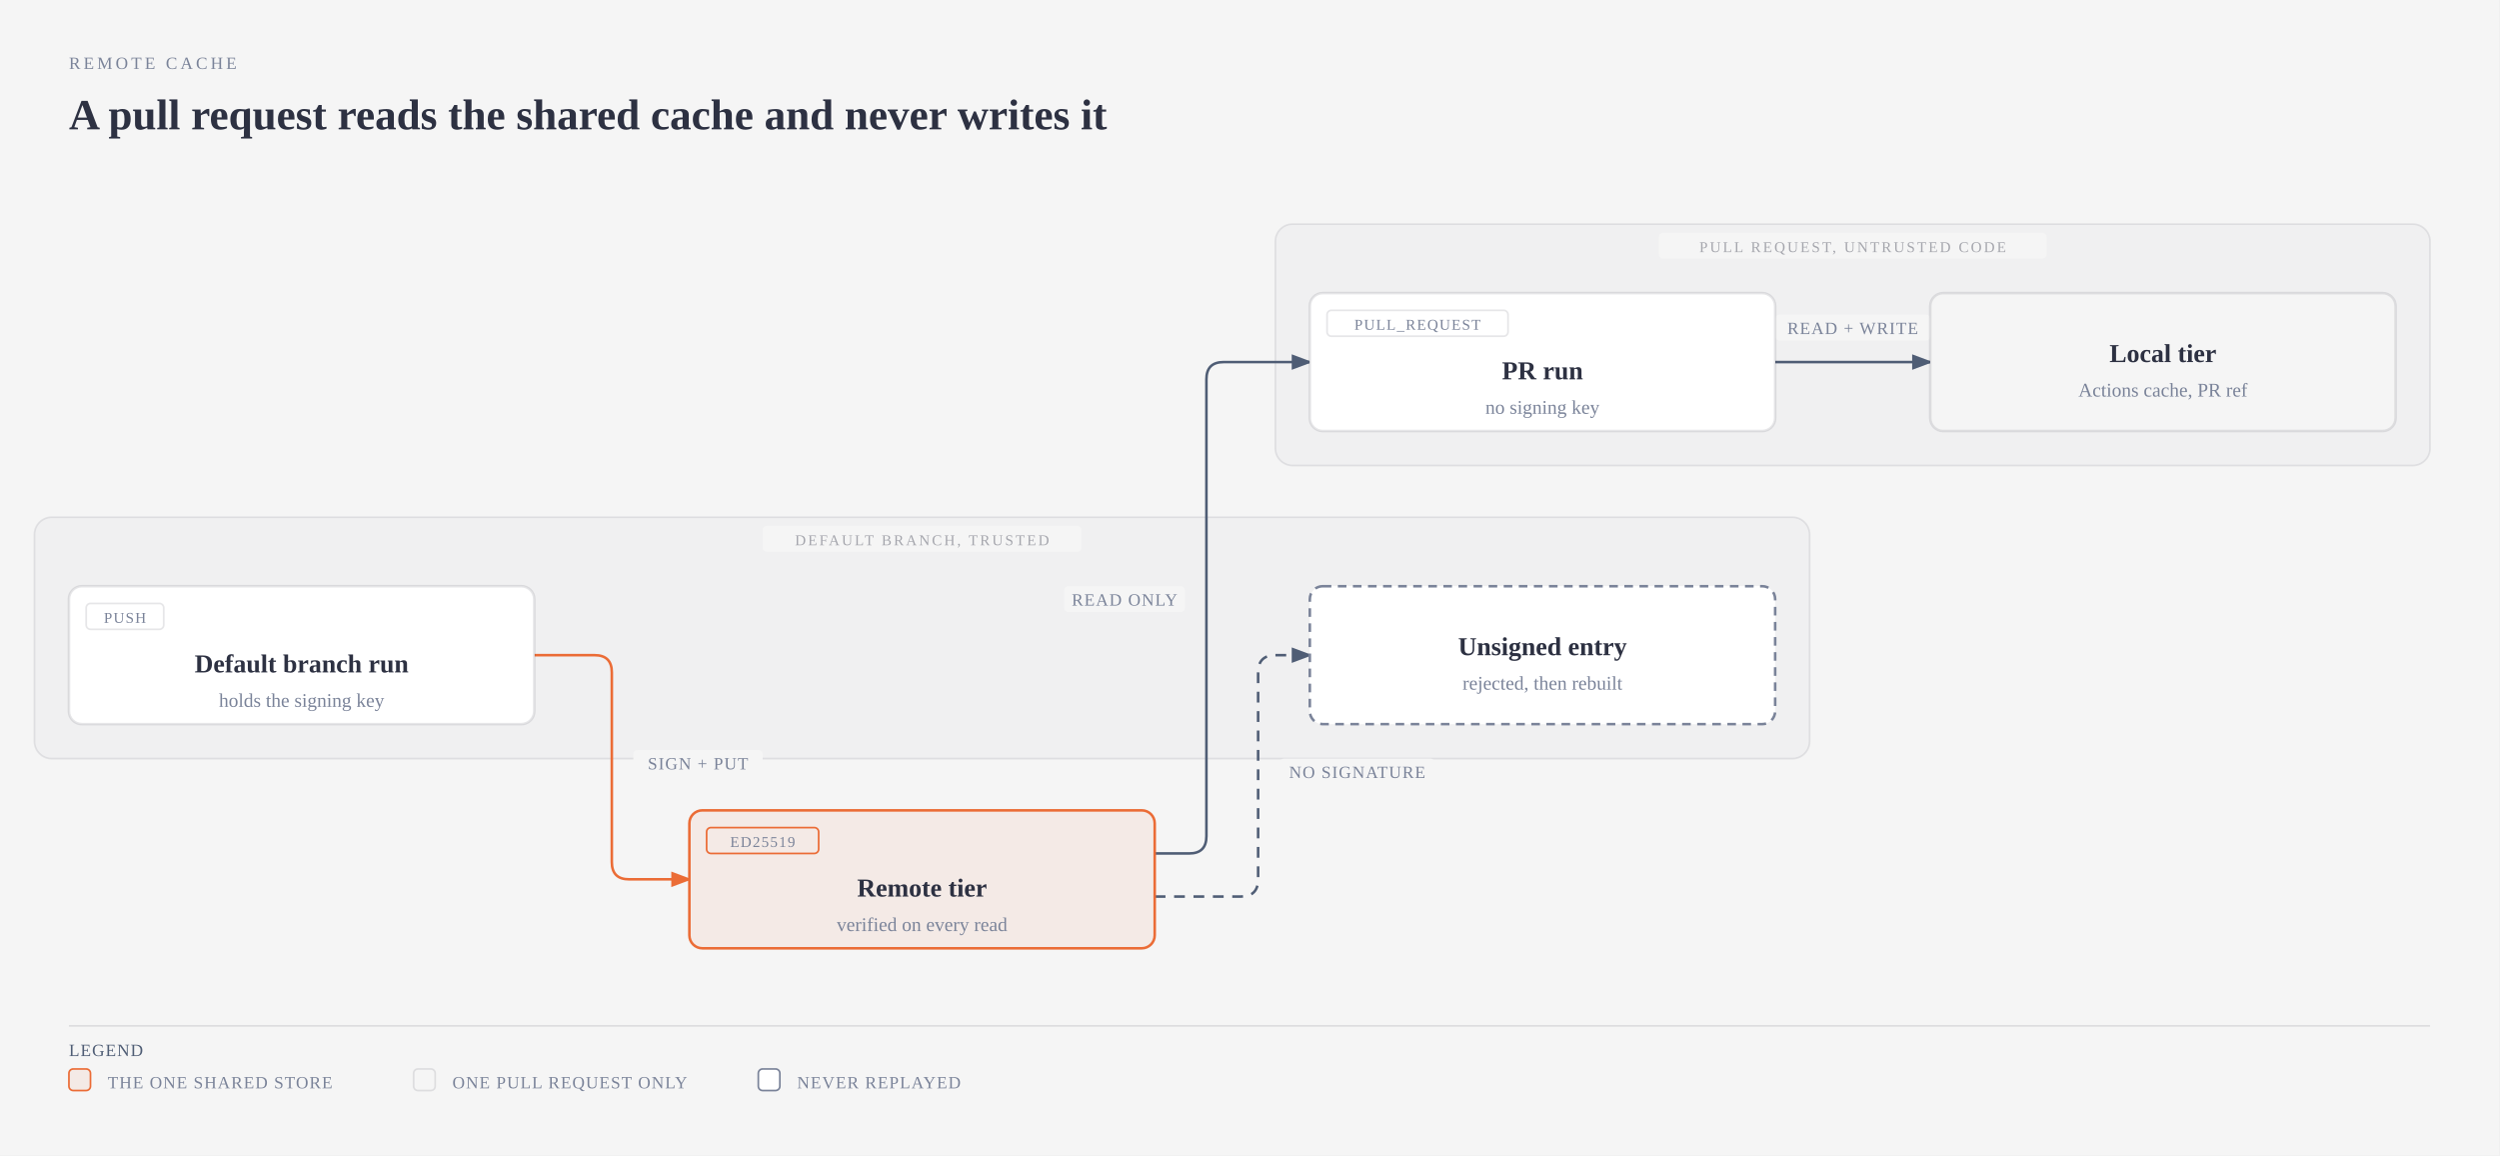
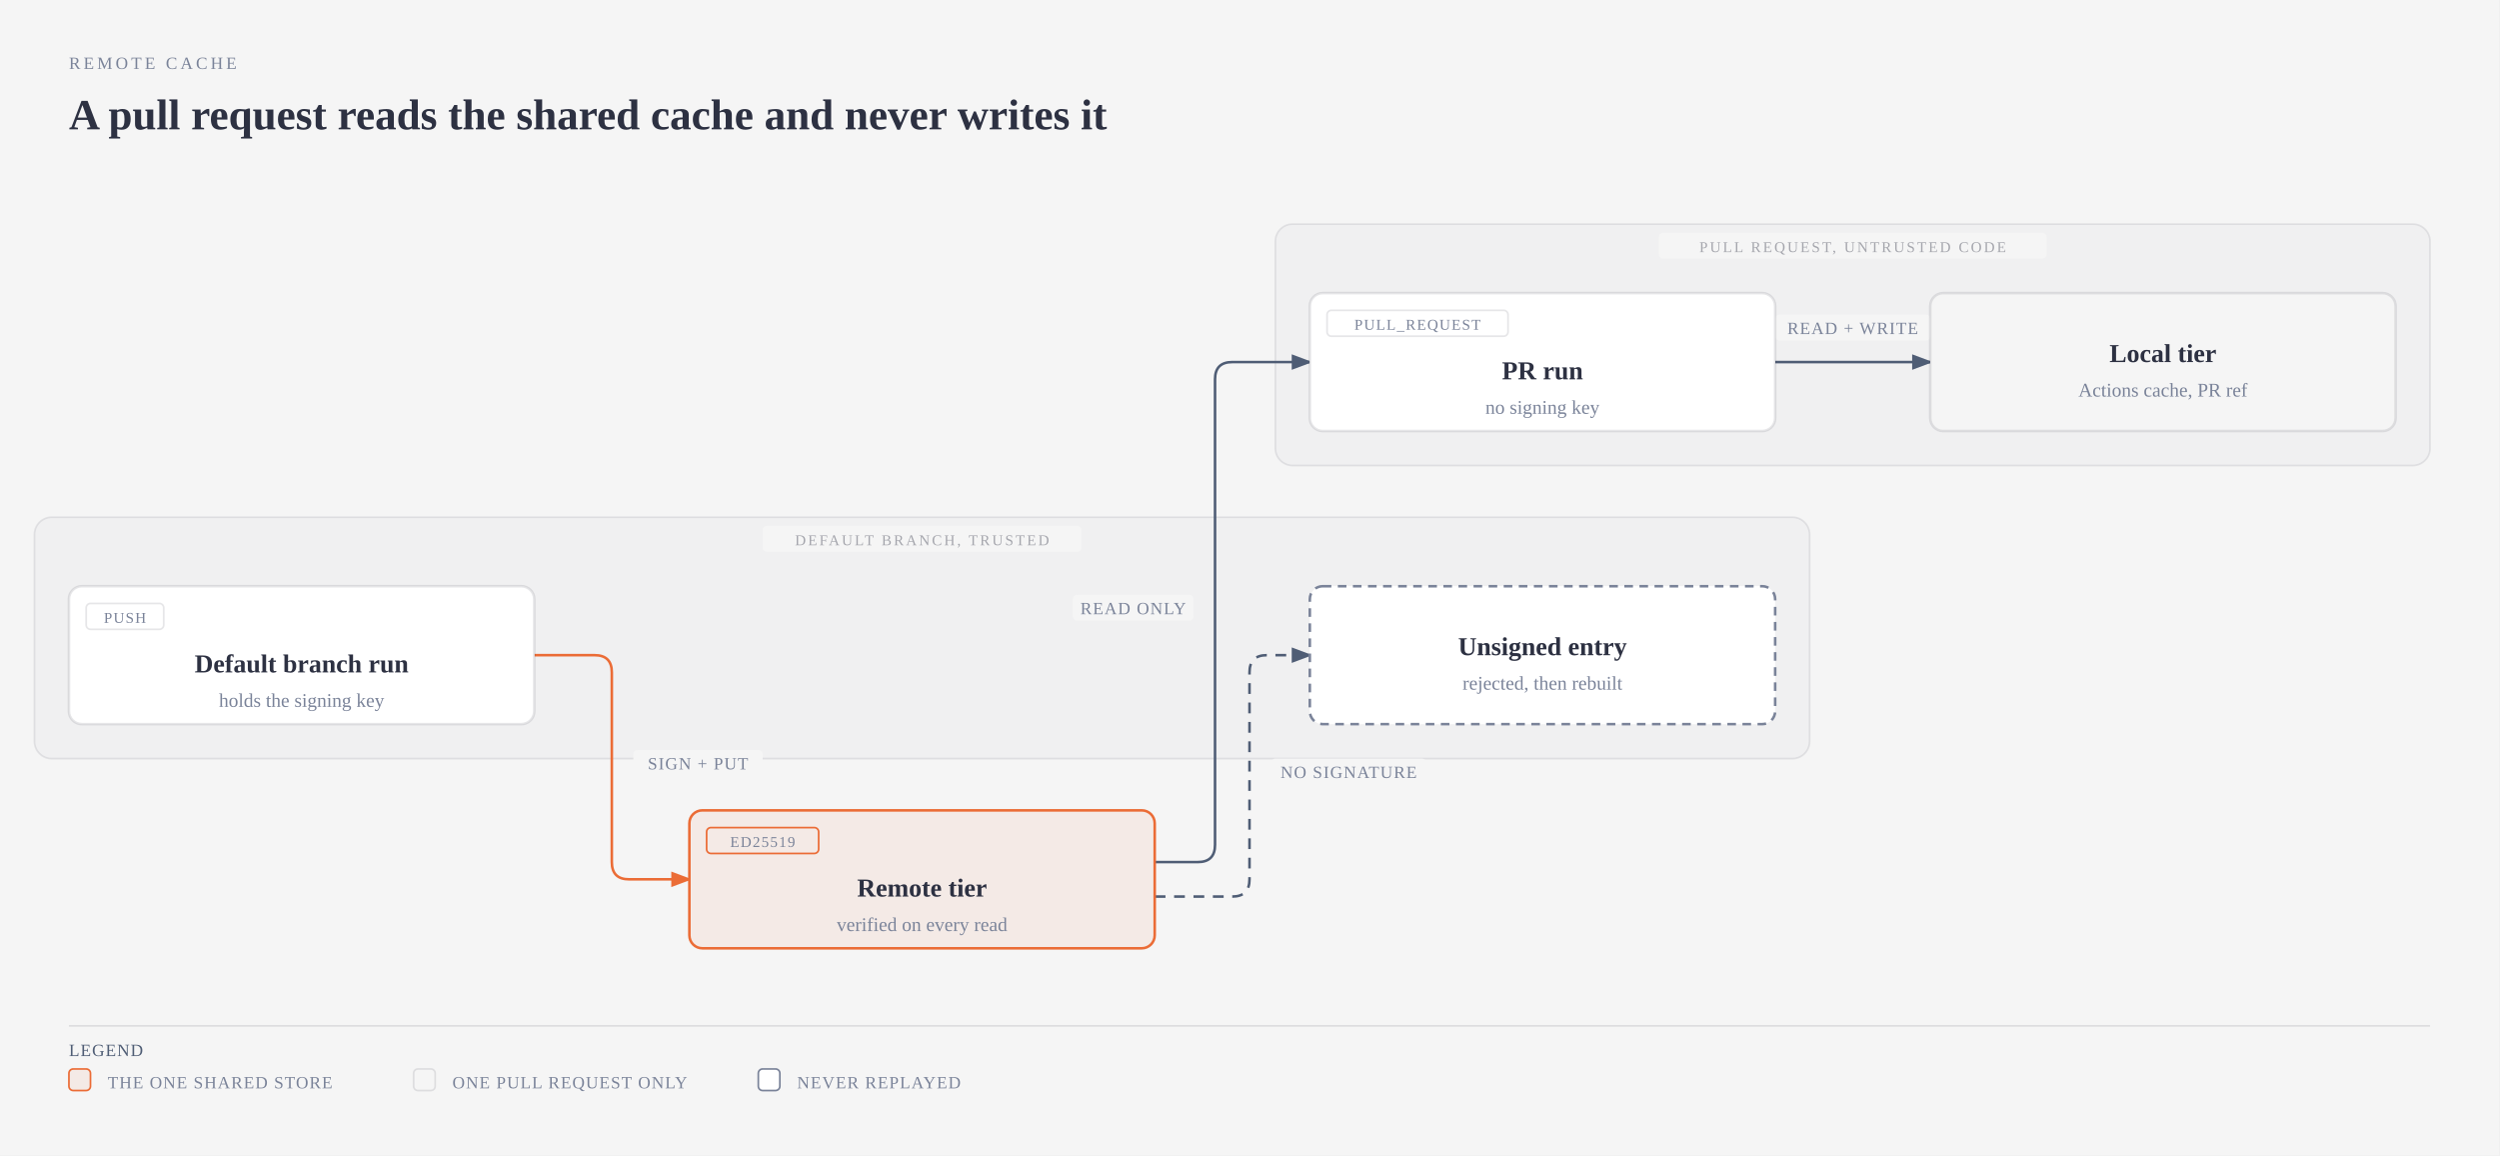
<svg xmlns="http://www.w3.org/2000/svg" viewBox="0 0 1160 536" width="1160" height="536" role="img" aria-labelledby="cache-trust-title cache-trust-desc" class="magus-diagram">
  <defs>
    <marker id="cache-trust-arrow-default" markerWidth="8" markerHeight="6" refX="7" refY="3" orient="auto">
      <polygon points="0 0, 8 3, 0 6" fill="#4f5d75" />
    </marker>
    <marker id="cache-trust-arrow-accent" markerWidth="8" markerHeight="6" refX="7" refY="3" orient="auto">
      <polygon points="0 0, 8 3, 0 6" fill="#eb6c36" />
    </marker>
    <marker id="cache-trust-arrow-link" markerWidth="8" markerHeight="6" refX="7" refY="3" orient="auto">
      <polygon points="0 0, 8 3, 0 6" fill="#2e5aa8" />
    </marker>
  </defs>
  <rect width="100%" height="100%" fill="#f5f5f5" />
  <text x="32" y="32" fill="#7a8399" font-size="8" font-family="var(--pico-font-family-monospace, monospace)" style="font-variant-ligatures:none" letter-spacing="0.18em">REMOTE CACHE</text>
  <text x="32" y="60" fill="#2d3142" font-size="20" font-weight="600" font-family="var(--pico-font-family, sans-serif)">A pull request reads the shared cache and never writes it</text>
  <g transform="translate(0,40)">
    <rect x="592" y="64" width="536" height="112" rx="8" fill="#2d3142" fill-opacity="0.02" stroke="#2d3142" stroke-opacity="0.1" stroke-width="0.8" />
    <rect x="770" y="68" width="180" height="12" rx="2" fill="#f5f5f5" />
    <text x="860" y="77" fill="#2d3142" fill-opacity="0.4" font-size="7" font-family="var(--pico-font-family-monospace, monospace)" style="font-variant-ligatures:none" text-anchor="middle" letter-spacing="0.14em">PULL REQUEST, UNTRUSTED CODE</text>
    <rect x="16" y="200" width="824" height="112" rx="8" fill="#2d3142" fill-opacity="0.02" stroke="#2d3142" stroke-opacity="0.1" stroke-width="0.8" />
    <rect x="354" y="204" width="148" height="12" rx="2" fill="#f5f5f5" />
    <text x="428" y="213" fill="#2d3142" fill-opacity="0.4" font-size="7" font-family="var(--pico-font-family-monospace, monospace)" style="font-variant-ligatures:none" text-anchor="middle" letter-spacing="0.14em">DEFAULT BRANCH, TRUSTED</text>
    <path data-edge="pr-&gt;local" d="M 824 128 L 896 128" fill="none" stroke="#4f5d75" stroke-width="1.2" marker-end="url(#cache-trust-arrow-default)" />
-     <path data-edge="remote-&gt;pr" d="M 536 356 L 552 356 Q 560 356 560 348 L 560 136 Q 560 128 568 128 L 608 128" fill="none" stroke="#4f5d75" stroke-width="1.2" marker-end="url(#cache-trust-arrow-default)" />
+     <path data-edge="remote-&gt;pr" d="M 536 360 L 556 360 Q 564 360 564 352 L 564 136 Q 564 128 572 128 L 608 128" fill="none" stroke="#4f5d75" stroke-width="1.2" marker-end="url(#cache-trust-arrow-default)" />
    <path data-edge="default-&gt;remote" d="M 248 264 L 276 264 Q 284 264 284 272 L 284 360 Q 284 368 292 368 L 320 368" fill="none" stroke="#eb6c36" stroke-width="1.2" marker-end="url(#cache-trust-arrow-accent)" />
-     <path data-edge="remote-&gt;reject" d="M 536 376 L 576 376 Q 584 376 584 368 L 584 272 Q 584 264 592 264 L 608 264" fill="none" stroke="#4f5d75" stroke-width="1.2" stroke-dasharray="5,4" marker-end="url(#cache-trust-arrow-default)" />
+     <path data-edge="remote-&gt;reject" d="M 536 376 L 572 376 Q 580 376 580 368 L 580 272 Q 580 264 588 264 L 608 264" fill="none" stroke="#4f5d75" stroke-width="1.2" stroke-dasharray="5,4" marker-end="url(#cache-trust-arrow-default)" />
    <rect x="824" y="106" width="72" height="12" rx="2" fill="#f5f5f5" />
    <text x="860" y="115" fill="#7a8399" font-size="8" font-family="var(--pico-font-family-monospace, monospace)" style="font-variant-ligatures:none" text-anchor="middle" letter-spacing="0.06em">READ + WRITE</text>
-     <rect x="494" y="232" width="56" height="12" rx="2" fill="#f5f5f5" />
-     <text x="522" y="241" fill="#7a8399" font-size="8" font-family="var(--pico-font-family-monospace, monospace)" style="font-variant-ligatures:none" text-anchor="middle" letter-spacing="0.06em">READ ONLY</text>
+     <rect x="498" y="236" width="56" height="12" rx="2" fill="#f5f5f5" />
+     <text x="526" y="245" fill="#7a8399" font-size="8" font-family="var(--pico-font-family-monospace, monospace)" style="font-variant-ligatures:none" text-anchor="middle" letter-spacing="0.06em">READ ONLY</text>
    <rect x="294" y="308" width="60" height="12" rx="2" fill="#f5f5f5" />
    <text x="324" y="317" fill="#7a8399" font-size="8" font-family="var(--pico-font-family-monospace, monospace)" style="font-variant-ligatures:none" text-anchor="middle" letter-spacing="0.06em">SIGN + PUT</text>
-     <rect x="594" y="312" width="72" height="12" rx="2" fill="#f5f5f5" />
-     <text x="630" y="321" fill="#7a8399" font-size="8" font-family="var(--pico-font-family-monospace, monospace)" style="font-variant-ligatures:none" text-anchor="middle" letter-spacing="0.06em">NO SIGNATURE</text>
+     <rect x="590" y="312" width="72" height="12" rx="2" fill="#f5f5f5" />
+     <text x="626" y="321" fill="#7a8399" font-size="8" font-family="var(--pico-font-family-monospace, monospace)" style="font-variant-ligatures:none" text-anchor="middle" letter-spacing="0.06em">NO SIGNATURE</text>
    <g data-node="pr" data-anchor=".github/workflows/ci.yaml">
      <rect x="608" y="96" width="216" height="64" rx="6" fill="#f5f5f5" />
      <rect x="608" y="96" width="216" height="64" rx="6" fill="#ffffff" stroke="rgba(45,49,66,0.12)" stroke-width="1.2" />
      <rect x="616" y="104" width="84" height="12" rx="2" fill="none" stroke="rgba(45,49,66,0.12)" stroke-width="0.8" />
      <text x="658" y="113" fill="#7a8399" font-size="7" font-family="var(--pico-font-family-monospace, monospace)" style="font-variant-ligatures:none" text-anchor="middle" letter-spacing="0.08em">PULL_REQUEST</text>
      <text x="716" y="136" fill="#2d3142" font-size="12" font-weight="600" font-family="var(--pico-font-family, sans-serif)" text-anchor="middle">PR run</text>
      <text x="716" y="152" fill="#7a8399" font-size="9" font-family="var(--pico-font-family-monospace, monospace)" style="font-variant-ligatures:none" text-anchor="middle">no signing key</text>
    </g>
    <g data-node="local" data-anchor=".github/workflows/ci.yaml">
      <rect x="896" y="96" width="216" height="64" rx="6" fill="#f5f5f5" />
      <rect x="896" y="96" width="216" height="64" rx="6" fill="#f5f5f5" stroke="rgba(45,49,66,0.12)" stroke-width="1.2" />
      <text x="1004" y="128" fill="#2d3142" font-size="12" font-weight="600" font-family="var(--pico-font-family, sans-serif)" text-anchor="middle">Local tier</text>
      <text x="1004" y="144" fill="#7a8399" font-size="9" font-family="var(--pico-font-family-monospace, monospace)" style="font-variant-ligatures:none" text-anchor="middle">Actions cache, PR ref</text>
    </g>
    <g data-node="remote" data-anchor="internal/cache">
      <rect x="320" y="336" width="216" height="64" rx="6" fill="#f5f5f5" />
      <rect x="320" y="336" width="216" height="64" rx="6" fill="rgba(235,108,54,0.08)" stroke="#eb6c36" stroke-width="1.2" />
      <rect x="328" y="344" width="52" height="12" rx="2" fill="none" stroke="#eb6c36" stroke-width="0.8" />
      <text x="354" y="353" fill="#7a8399" font-size="7" font-family="var(--pico-font-family-monospace, monospace)" style="font-variant-ligatures:none" text-anchor="middle" letter-spacing="0.08em">ED25519</text>
      <text x="428" y="376" fill="#2d3142" font-size="12" font-weight="600" font-family="var(--pico-font-family, sans-serif)" text-anchor="middle">Remote tier</text>
      <text x="428" y="392" fill="#7a8399" font-size="9" font-family="var(--pico-font-family-monospace, monospace)" style="font-variant-ligatures:none" text-anchor="middle">verified on every read</text>
    </g>
    <g data-node="default" data-anchor=".github/workflows/ci.yaml">
      <rect x="32" y="232" width="216" height="64" rx="6" fill="#f5f5f5" />
      <rect x="32" y="232" width="216" height="64" rx="6" fill="#ffffff" stroke="rgba(45,49,66,0.12)" stroke-width="1.2" />
      <rect x="40" y="240" width="36" height="12" rx="2" fill="none" stroke="rgba(45,49,66,0.12)" stroke-width="0.8" />
      <text x="58" y="249" fill="#7a8399" font-size="7" font-family="var(--pico-font-family-monospace, monospace)" style="font-variant-ligatures:none" text-anchor="middle" letter-spacing="0.08em">PUSH</text>
      <text x="140" y="272" fill="#2d3142" font-size="12" font-weight="600" font-family="var(--pico-font-family, sans-serif)" text-anchor="middle">Default branch run</text>
      <text x="140" y="288" fill="#7a8399" font-size="9" font-family="var(--pico-font-family-monospace, monospace)" style="font-variant-ligatures:none" text-anchor="middle">holds the signing key</text>
    </g>
    <g data-node="reject">
      <rect x="608" y="232" width="216" height="64" rx="6" fill="#f5f5f5" />
      <rect x="608" y="232" width="216" height="64" rx="6" fill="#ffffff" stroke="#7a8399" stroke-width="1.2" stroke-dasharray="4,3" />
      <text x="716" y="264" fill="#2d3142" font-size="12" font-weight="600" font-family="var(--pico-font-family, sans-serif)" text-anchor="middle">Unsigned entry</text>
      <text x="716" y="280" fill="#7a8399" font-size="9" font-family="var(--pico-font-family-monospace, monospace)" style="font-variant-ligatures:none" text-anchor="middle">rejected, then rebuilt</text>
    </g>
    <line x1="32" y1="436" x2="1128" y2="436" stroke="rgba(45,49,66,0.12)" stroke-width="0.8" />
    <text x="32" y="450" fill="#4f5d75" font-size="8" font-family="var(--pico-font-family-monospace, monospace)" style="font-variant-ligatures:none" letter-spacing="0.06em">LEGEND</text>
    <rect x="32" y="456" width="10" height="10" rx="2" fill="rgba(235,108,54,0.08)" stroke="#eb6c36" stroke-width="0.8" />
    <text x="50" y="465" fill="#7a8399" font-size="8" font-family="var(--pico-font-family-monospace, monospace)" style="font-variant-ligatures:none" letter-spacing="0.06em">THE ONE SHARED STORE</text>
    <rect x="192" y="456" width="10" height="10" rx="2" fill="#f5f5f5" stroke="rgba(45,49,66,0.12)" stroke-width="0.8" />
    <text x="210" y="465" fill="#7a8399" font-size="8" font-family="var(--pico-font-family-monospace, monospace)" style="font-variant-ligatures:none" letter-spacing="0.06em">ONE PULL REQUEST ONLY</text>
    <rect x="352" y="456" width="10" height="10" rx="2" fill="#ffffff" stroke="#7a8399" stroke-width="0.8" />
    <text x="370" y="465" fill="#7a8399" font-size="8" font-family="var(--pico-font-family-monospace, monospace)" style="font-variant-ligatures:none" letter-spacing="0.06em">NEVER REPLAYED</text>
  </g>
</svg>
